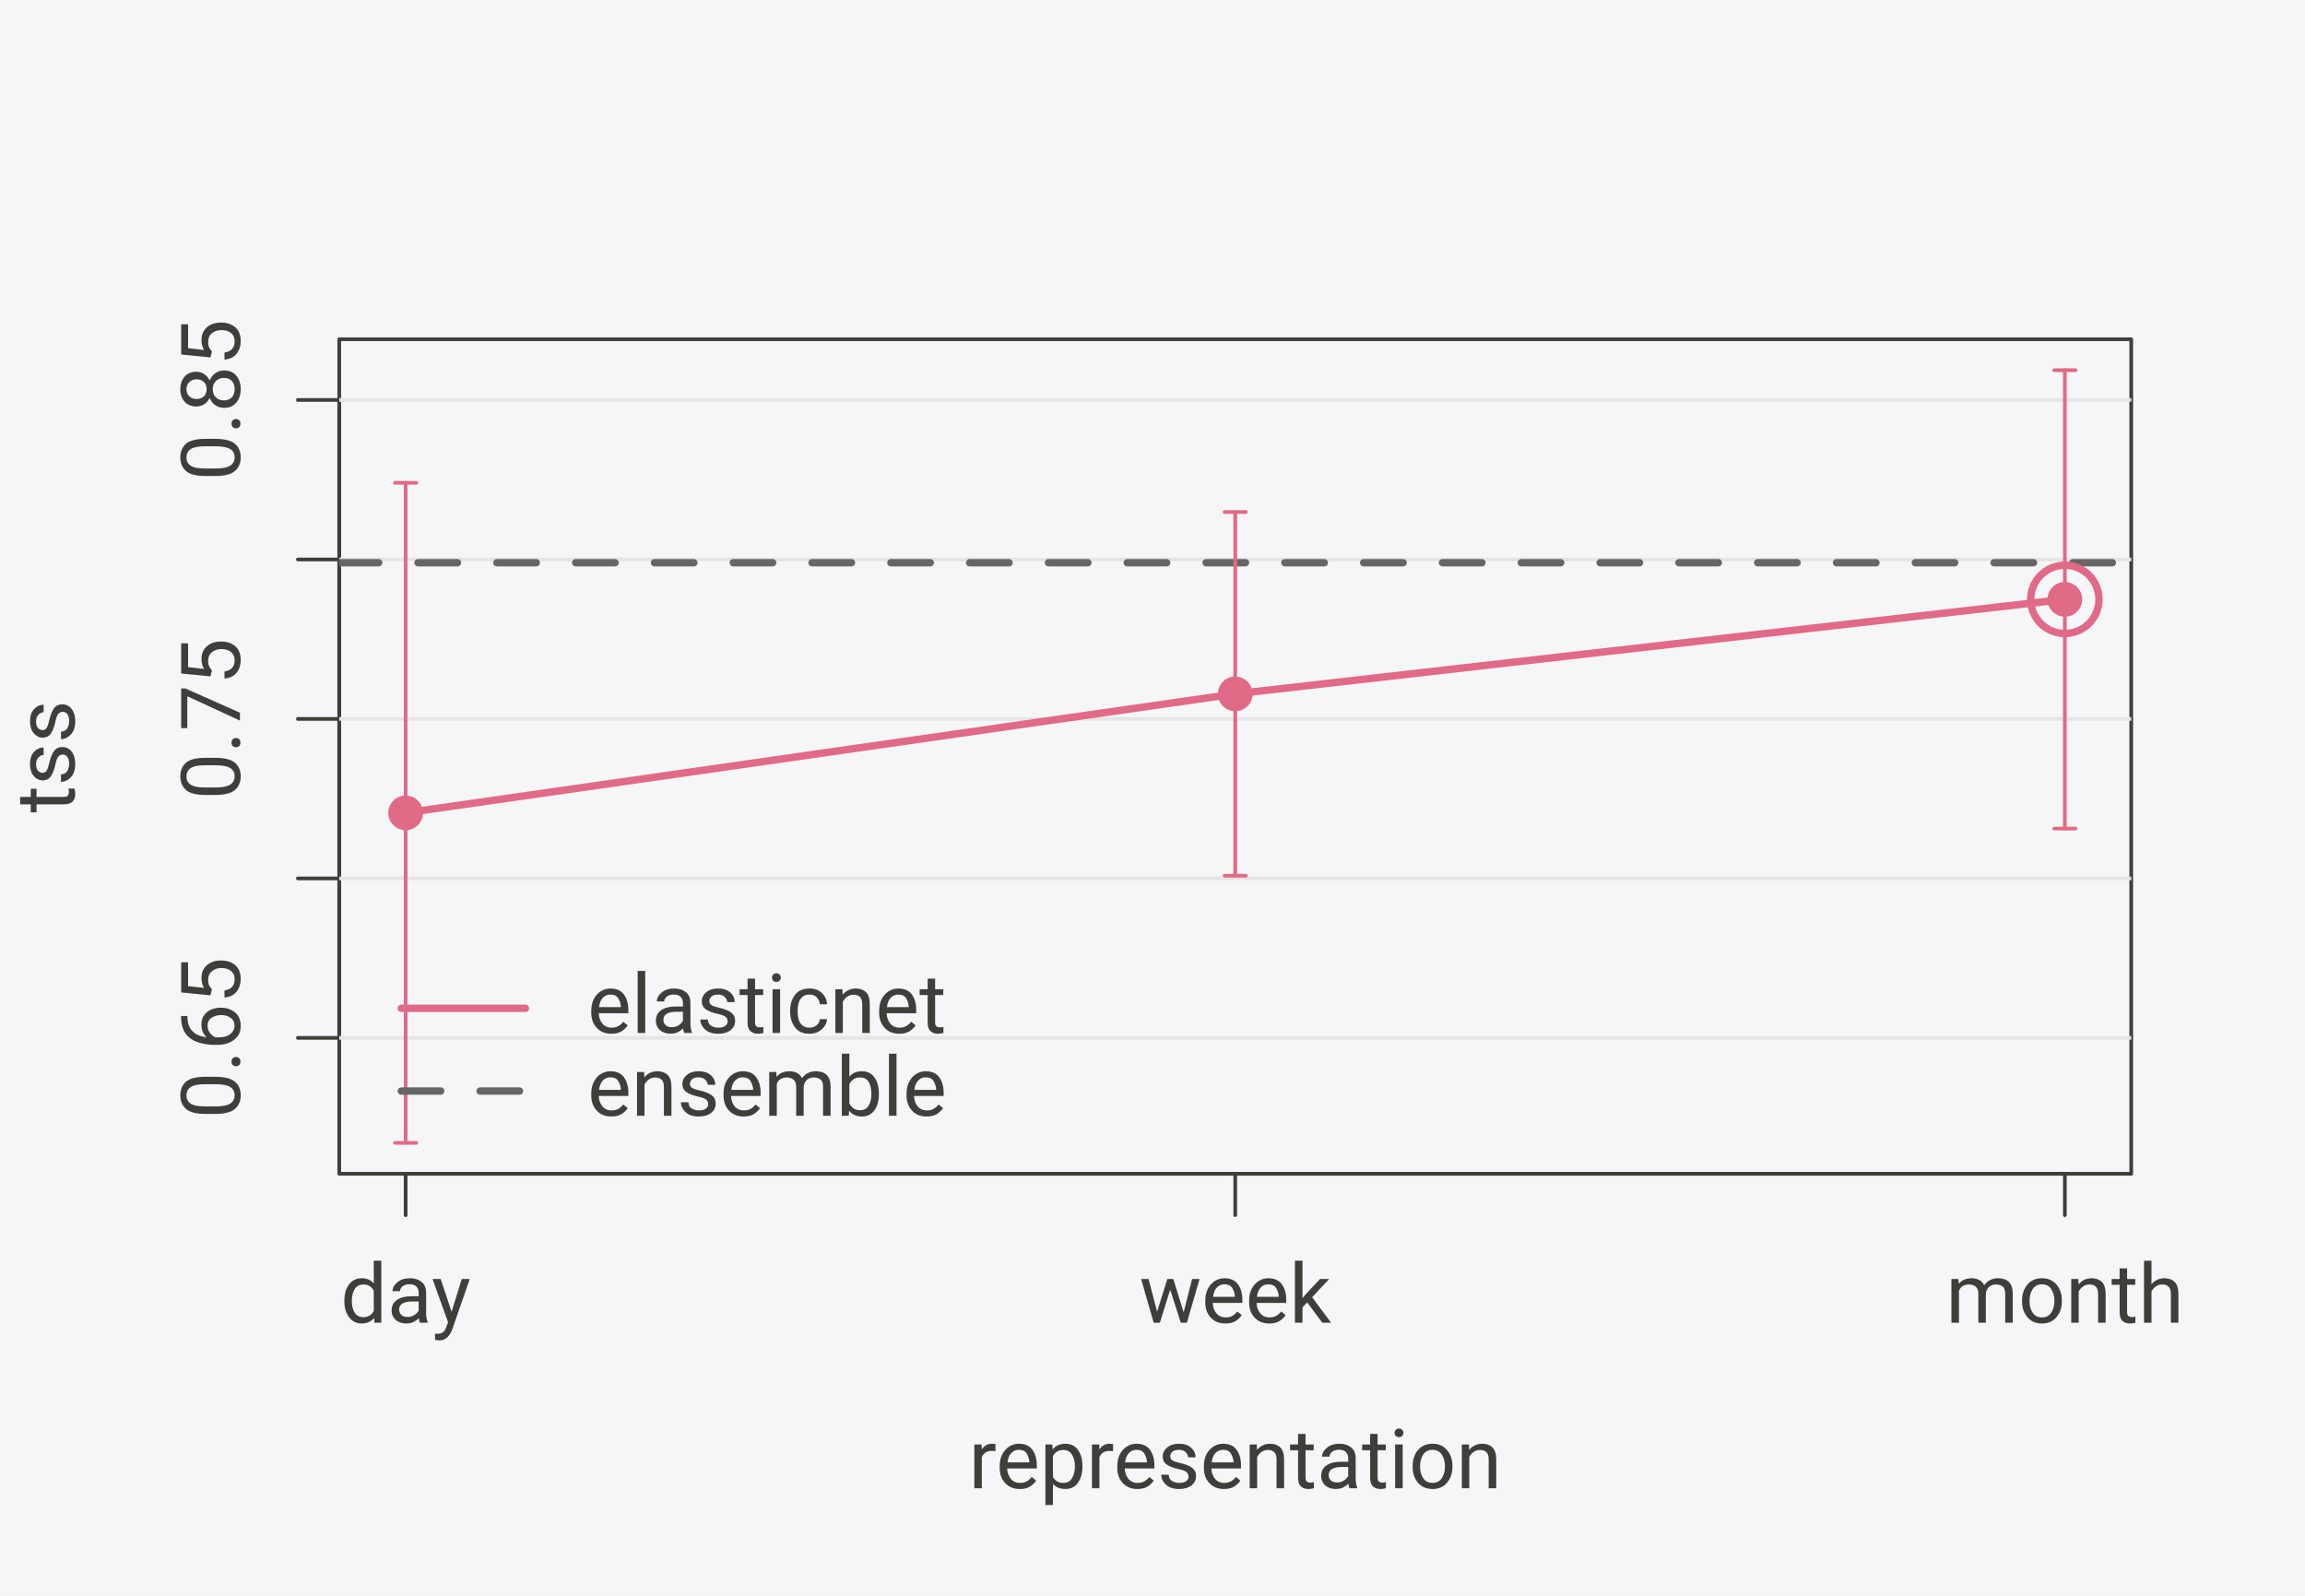
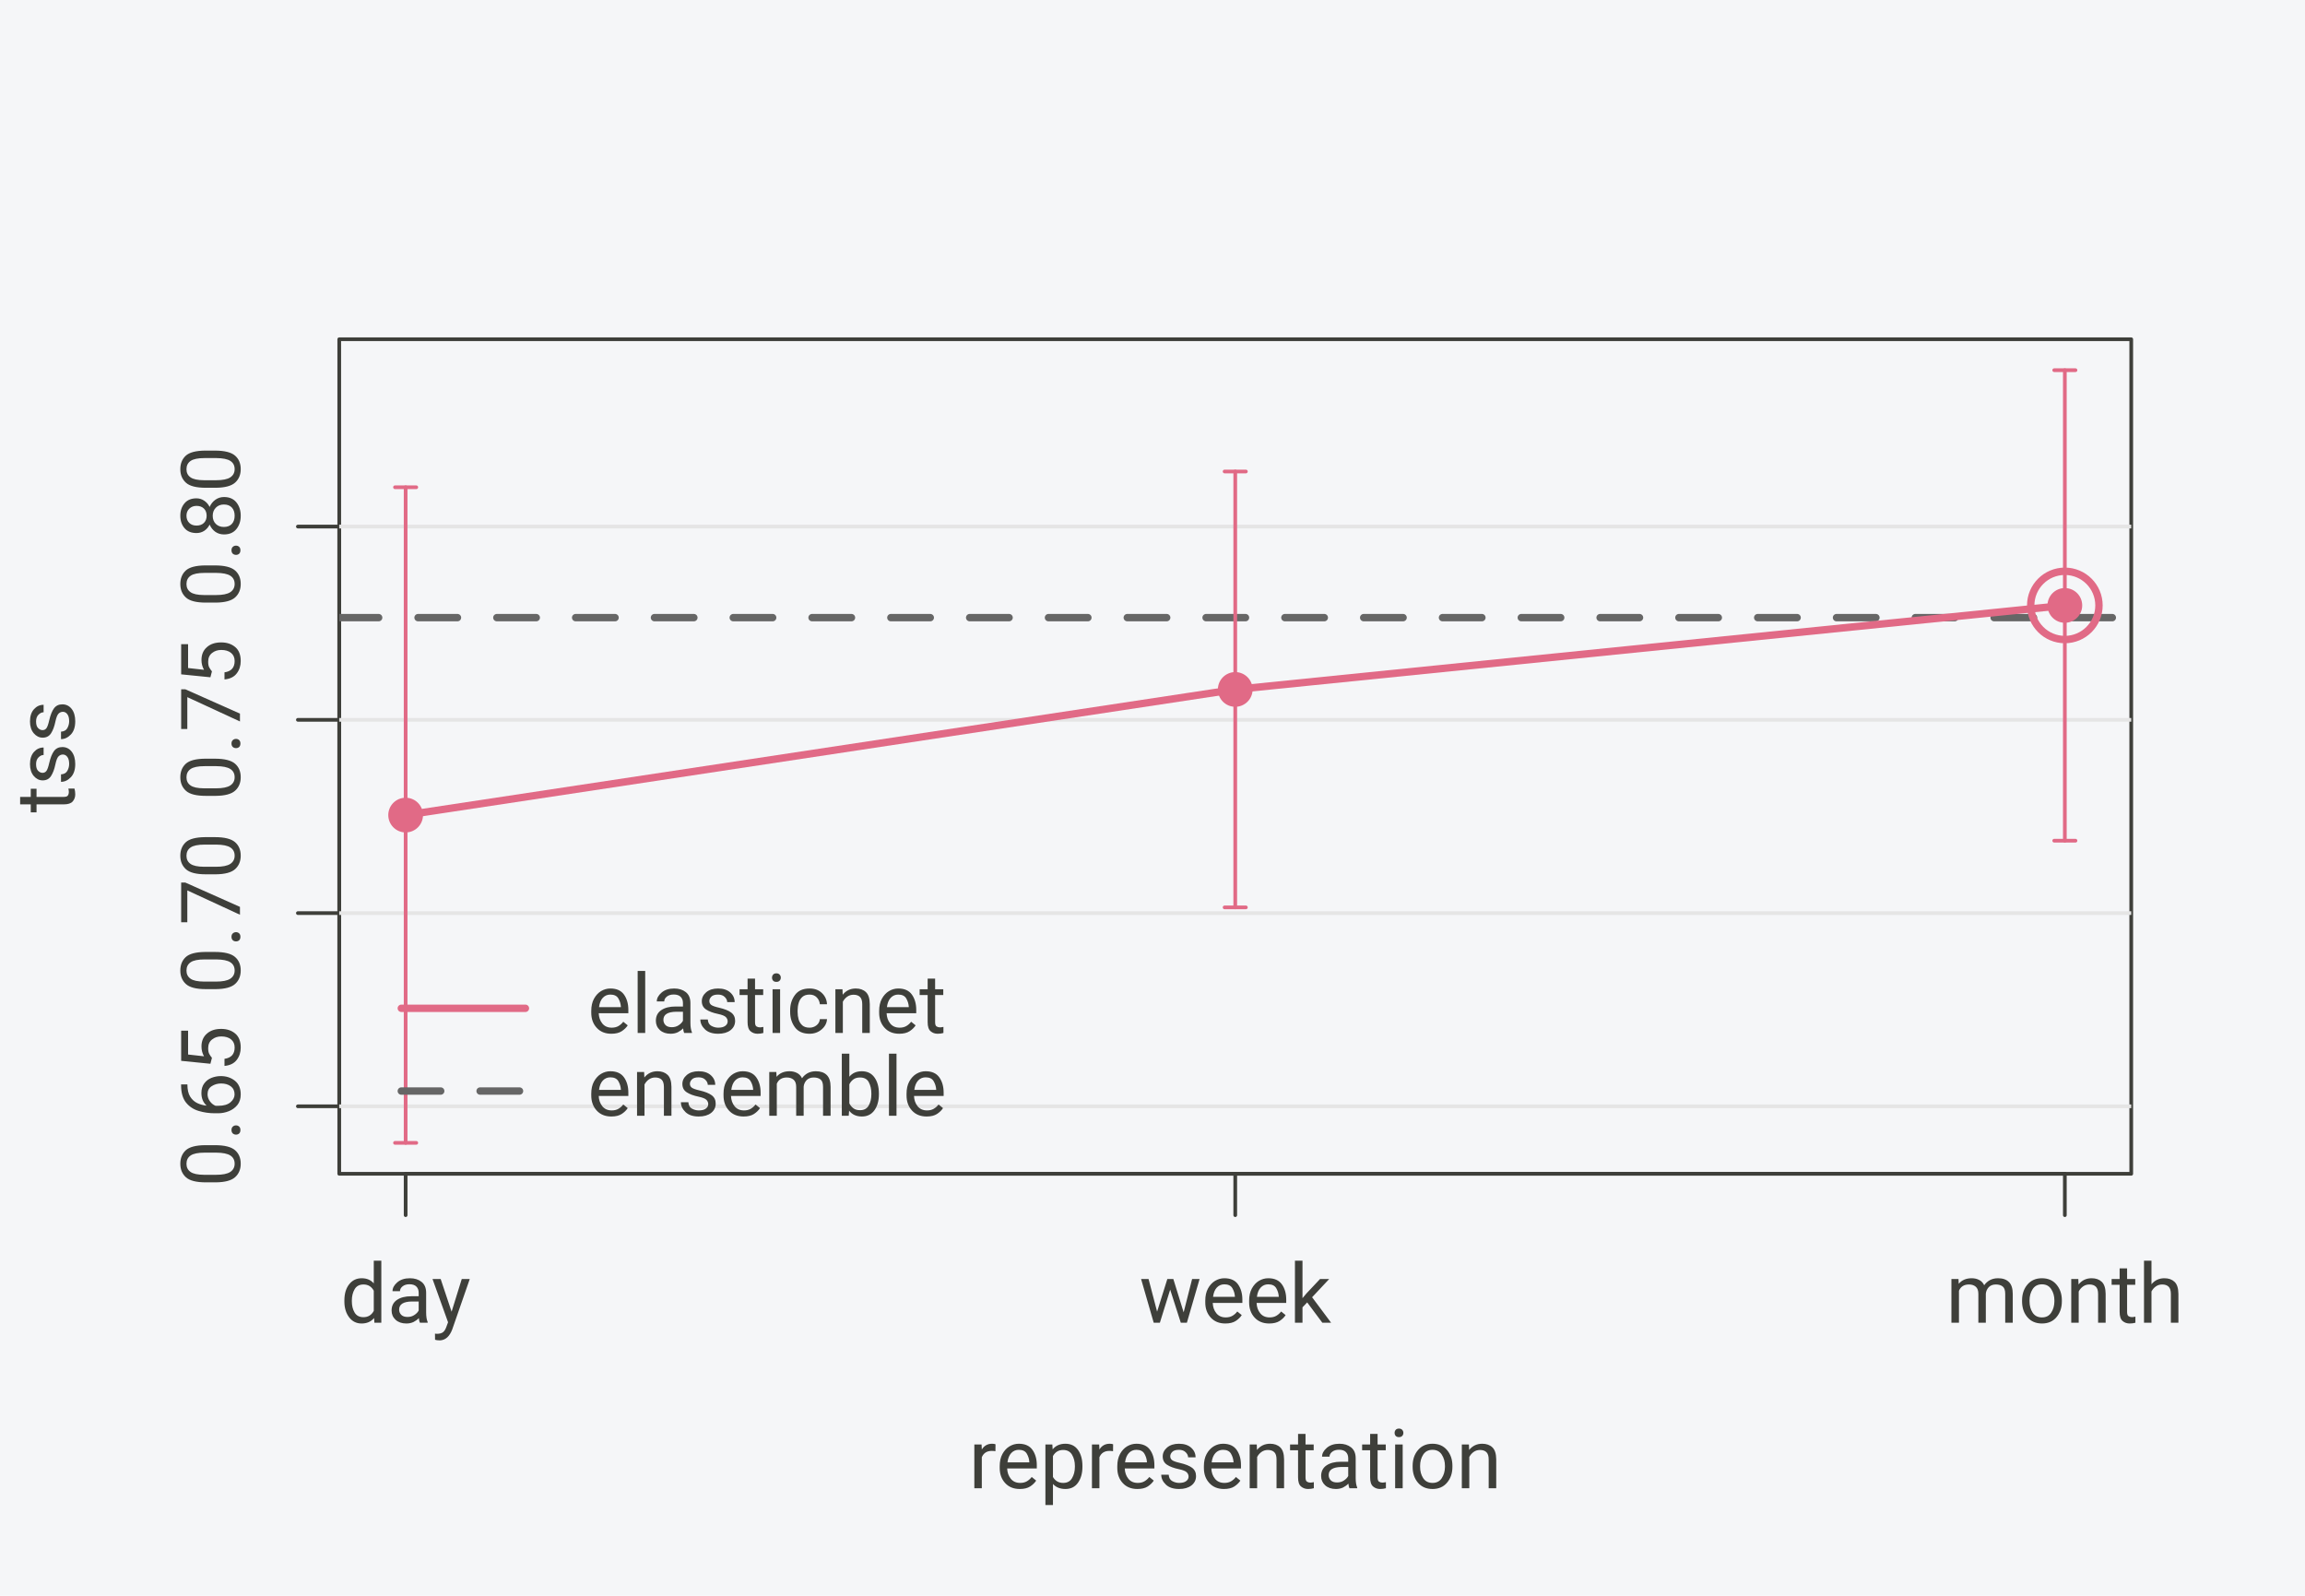
<svg xmlns="http://www.w3.org/2000/svg" width="468.00pt" height="324.00pt" viewBox="0 0 468.00 324.00">
  <g class="svglite">
    <defs>
      <style type="text/css">
    /* theme-aware-processed */
    .svglite line, .svglite polyline, .svglite polygon, .svglite path, .svglite circle {
      fill: none;
      stroke: #3E3F3A;
      stroke-linecap: round;
      stroke-linejoin: round;
      stroke-miterlimit: 10.00;
    }
    .svglite &gt; g &gt; rect {
      fill: none;
      stroke: #3E3F3A;
      stroke-linecap: round;
      stroke-linejoin: round;
      stroke-miterlimit: 10.00;
    }
    .svglite text {
      white-space: pre;
      fill: #3E3F3A;
    }
    .svglite g.glyphgroup path {
      fill: inherit;
      stroke: none;
    }
  </style>
    </defs>
    <rect class="svg-bg" width="100%" height="100%" style="stroke: none; fill: #F5F6F8;" />
    <defs>
      <clipPath id="cpMC4wMHw0NjguMDB8MC4wMHwzMjQuMDA=">
        <rect x="0.00" y="0.00" width="468.00" height="324.00" />
      </clipPath>
    </defs>
    <g clip-path="url(#cpMC4wMHw0NjguMDB8MC4wMHwzMjQuMDA=)">
-       <line x1="68.88" y1="210.73" x2="68.88" y2="81.21" style="stroke-width: 0.75;" />
-       <line x1="68.88" y1="210.73" x2="60.48" y2="210.73" style="stroke-width: 0.75;" />
-       <line x1="68.88" y1="178.35" x2="60.48" y2="178.35" style="stroke-width: 0.75;" />
-       <line x1="68.88" y1="145.97" x2="60.48" y2="145.97" style="stroke-width: 0.75;" />
-       <line x1="68.88" y1="113.59" x2="60.48" y2="113.59" style="stroke-width: 0.75;" />
-       <line x1="68.88" y1="81.21" x2="60.48" y2="81.21" style="stroke-width: 0.75;" />
-       <text transform="translate(48.72,210.73) rotate(-90)" text-anchor="middle" style="font-size: 1.4em; font-family: &quot;Roboto&quot;, -apple-system, BlinkMacSystemFont, &quot;Segoe UI&quot;, system-ui, sans-serif;">0.65</text>
-       <text transform="translate(48.72,145.97) rotate(-90)" text-anchor="middle" style="font-size: 1.4em; font-family: &quot;Roboto&quot;, -apple-system, BlinkMacSystemFont, &quot;Segoe UI&quot;, system-ui, sans-serif;">0.75</text>
-       <text transform="translate(48.72,81.21) rotate(-90)" text-anchor="middle" style="font-size: 1.4em; font-family: &quot;Roboto&quot;, -apple-system, BlinkMacSystemFont, &quot;Segoe UI&quot;, system-ui, sans-serif;">0.85</text>
+       <line x1="68.88" y1="224.62" x2="68.88" y2="106.91" style="stroke-width: 0.75;" />
+       <line x1="68.88" y1="224.62" x2="60.48" y2="224.62" style="stroke-width: 0.75;" />
+       <line x1="68.88" y1="185.39" x2="60.48" y2="185.39" style="stroke-width: 0.75;" />
+       <line x1="68.88" y1="146.15" x2="60.48" y2="146.15" style="stroke-width: 0.75;" />
+       <line x1="68.88" y1="106.91" x2="60.48" y2="106.91" style="stroke-width: 0.75;" />
+       <text transform="translate(48.72,224.62) rotate(-90)" text-anchor="middle" style="font-size: 1.4em; font-family: &quot;Roboto&quot;, -apple-system, BlinkMacSystemFont, &quot;Segoe UI&quot;, system-ui, sans-serif;">0.65</text>
+       <text transform="translate(48.72,185.39) rotate(-90)" text-anchor="middle" style="font-size: 1.4em; font-family: &quot;Roboto&quot;, -apple-system, BlinkMacSystemFont, &quot;Segoe UI&quot;, system-ui, sans-serif;">0.70</text>
+       <text transform="translate(48.72,146.15) rotate(-90)" text-anchor="middle" style="font-size: 1.4em; font-family: &quot;Roboto&quot;, -apple-system, BlinkMacSystemFont, &quot;Segoe UI&quot;, system-ui, sans-serif;">0.75</text>
+       <text transform="translate(48.72,106.91) rotate(-90)" text-anchor="middle" style="font-size: 1.4em; font-family: &quot;Roboto&quot;, -apple-system, BlinkMacSystemFont, &quot;Segoe UI&quot;, system-ui, sans-serif;">0.80</text>
      <polygon points="68.88,238.32 432.72,238.32 432.72,68.88 68.88,68.88 " style="stroke-width: 0.75;" />
      <text x="250.80" y="302.16" text-anchor="middle" style="font-size: 1.4em; font-family: &quot;Roboto&quot;, -apple-system, BlinkMacSystemFont, &quot;Segoe UI&quot;, system-ui, sans-serif;">representation</text>
      <text transform="translate(15.12,153.60) rotate(-90)" text-anchor="middle" style="font-size: 1.4em; font-family: &quot;Roboto&quot;, -apple-system, BlinkMacSystemFont, &quot;Segoe UI&quot;, system-ui, sans-serif;">tss</text>
      <line x1="82.36" y1="238.32" x2="419.24" y2="238.32" style="stroke-width: 0.75;" />
      <line x1="82.36" y1="238.32" x2="82.36" y2="246.72" style="stroke-width: 0.75;" />
      <line x1="250.80" y1="238.32" x2="250.80" y2="246.72" style="stroke-width: 0.75;" />
      <line x1="419.24" y1="238.32" x2="419.24" y2="246.72" style="stroke-width: 0.75;" />
      <text x="82.36" y="268.56" text-anchor="middle" style="font-size: 1.4em; font-family: &quot;Roboto&quot;, -apple-system, BlinkMacSystemFont, &quot;Segoe UI&quot;, system-ui, sans-serif;">day</text>
      <text x="250.80" y="268.56" text-anchor="middle" style="font-size: 1.4em; font-family: &quot;Roboto&quot;, -apple-system, BlinkMacSystemFont, &quot;Segoe UI&quot;, system-ui, sans-serif;">week</text>
      <text x="419.24" y="268.56" text-anchor="middle" style="font-size: 1.4em; font-family: &quot;Roboto&quot;, -apple-system, BlinkMacSystemFont, &quot;Segoe UI&quot;, system-ui, sans-serif;">month</text>
    </g>
    <defs>
      <clipPath id="cpNjguODh8NDMyLjcyfDY4Ljg4fDIzOC4zMg==">
        <rect x="68.88" y="68.88" width="363.84" height="169.44" />
      </clipPath>
    </defs>
    <g clip-path="url(#cpNjguODh8NDMyLjcyfDY4Ljg4fDIzOC4zMg==)">
-       <line x1="68.88" y1="210.73" x2="432.72" y2="210.73" style="stroke-width: 0.75; stroke: #E5E5E5;" />
-       <line x1="68.88" y1="178.35" x2="432.72" y2="178.35" style="stroke-width: 0.75; stroke: #E5E5E5;" />
-       <line x1="68.88" y1="145.97" x2="432.72" y2="145.97" style="stroke-width: 0.75; stroke: #E5E5E5;" />
-       <line x1="68.88" y1="113.59" x2="432.72" y2="113.59" style="stroke-width: 0.75; stroke: #E5E5E5;" />
-       <line x1="68.88" y1="81.21" x2="432.72" y2="81.21" style="stroke-width: 0.75; stroke: #E5E5E5;" />
-       <line x1="68.88" y1="114.25" x2="432.72" y2="114.25" style="stroke-width: 1.50; stroke: #666666; stroke-dasharray: 8.00,8.00;" />
-       <line x1="82.36" y1="232.04" x2="82.36" y2="98.03" style="stroke-width: 0.75; stroke: #E16A86;" />
+       <line x1="68.88" y1="224.62" x2="432.72" y2="224.62" style="stroke-width: 0.75; stroke: #E5E5E5;" />
+       <line x1="68.88" y1="185.39" x2="432.72" y2="185.39" style="stroke-width: 0.75; stroke: #E5E5E5;" />
+       <line x1="68.88" y1="146.15" x2="432.72" y2="146.15" style="stroke-width: 0.75; stroke: #E5E5E5;" />
+       <line x1="68.88" y1="106.91" x2="432.72" y2="106.91" style="stroke-width: 0.75; stroke: #E5E5E5;" />
+       <line x1="68.88" y1="125.40" x2="432.72" y2="125.40" style="stroke-width: 1.50; stroke: #666666; stroke-dasharray: 8.00,8.00;" />
+       <line x1="82.36" y1="232.04" x2="82.36" y2="98.93" style="stroke-width: 0.75; stroke: #E16A86;" />
      <polyline points="80.20,232.04 82.36,232.04 84.52,232.04 " style="stroke-width: 0.75; stroke: #E16A86;" />
-       <polyline points="84.52,98.03 82.36,98.03 80.20,98.03 " style="stroke-width: 0.75; stroke: #E16A86;" />
-       <line x1="250.80" y1="177.80" x2="250.80" y2="103.96" style="stroke-width: 0.75; stroke: #E16A86;" />
-       <polyline points="248.64,177.80 250.80,177.80 252.96,177.80 " style="stroke-width: 0.75; stroke: #E16A86;" />
-       <polyline points="252.96,103.96 250.80,103.96 248.64,103.96 " style="stroke-width: 0.75; stroke: #E16A86;" />
-       <line x1="419.24" y1="168.23" x2="419.24" y2="75.16" style="stroke-width: 0.75; stroke: #E16A86;" />
-       <polyline points="417.08,168.23 419.24,168.23 421.40,168.23 " style="stroke-width: 0.75; stroke: #E16A86;" />
+       <polyline points="84.52,98.93 82.36,98.93 80.20,98.93 " style="stroke-width: 0.75; stroke: #E16A86;" />
+       <line x1="250.80" y1="184.23" x2="250.80" y2="95.73" style="stroke-width: 0.75; stroke: #E16A86;" />
+       <polyline points="248.64,184.23 250.80,184.23 252.96,184.23 " style="stroke-width: 0.75; stroke: #E16A86;" />
+       <polyline points="252.96,95.73 250.80,95.73 248.64,95.73 " style="stroke-width: 0.75; stroke: #E16A86;" />
+       <line x1="419.24" y1="170.69" x2="419.24" y2="75.16" style="stroke-width: 0.75; stroke: #E16A86;" />
+       <polyline points="417.08,170.69 419.24,170.69 421.40,170.69 " style="stroke-width: 0.75; stroke: #E16A86;" />
      <polyline points="421.40,75.16 419.24,75.16 417.08,75.16 " style="stroke-width: 0.75; stroke: #E16A86;" />
-       <polyline points="82.36,165.04 250.80,140.88 419.24,121.69 " style="stroke-width: 1.50; stroke: #E16A86;" />
-       <circle cx="82.36" cy="165.04" r="3.15" style="stroke-width: 0.75; stroke: #E16A86; fill: #E16A86;" />
-       <circle cx="250.80" cy="140.88" r="3.15" style="stroke-width: 0.75; stroke: #E16A86; fill: #E16A86;" />
-       <circle cx="419.24" cy="121.69" r="3.15" style="stroke-width: 0.75; stroke: #E16A86; fill: #E16A86;" />
-       <circle cx="419.24" cy="121.69" r="6.93" style="stroke-width: 1.50; stroke: #E16A86;" />
+       <polyline points="82.36,165.49 250.80,139.98 419.24,122.92 " style="stroke-width: 1.50; stroke: #E16A86;" />
+       <circle cx="82.36" cy="165.49" r="3.15" style="stroke-width: 0.75; stroke: #E16A86; fill: #E16A86;" />
+       <circle cx="250.80" cy="139.98" r="3.15" style="stroke-width: 0.75; stroke: #E16A86; fill: #E16A86;" />
+       <circle cx="419.24" cy="122.92" r="3.15" style="stroke-width: 0.75; stroke: #E16A86; fill: #E16A86;" />
+       <circle cx="419.24" cy="122.92" r="6.93" style="stroke-width: 1.50; stroke: #E16A86;" />
      <line x1="81.48" y1="204.72" x2="106.68" y2="204.72" style="stroke-width: 1.50; stroke: #E16A86;" />
      <line x1="81.48" y1="221.52" x2="106.68" y2="221.52" style="stroke-width: 1.50; stroke: #666666; stroke-dasharray: 8.00,8.00;" />
      <text x="119.28" y="209.73" style="font-size: 1.4em; font-family: &quot;Roboto&quot;, -apple-system, BlinkMacSystemFont, &quot;Segoe UI&quot;, system-ui, sans-serif;">elasticnet</text>
      <text x="119.28" y="226.53" style="font-size: 1.4em; font-family: &quot;Roboto&quot;, -apple-system, BlinkMacSystemFont, &quot;Segoe UI&quot;, system-ui, sans-serif;">ensemble</text>
    </g>
  </g>
</svg>
